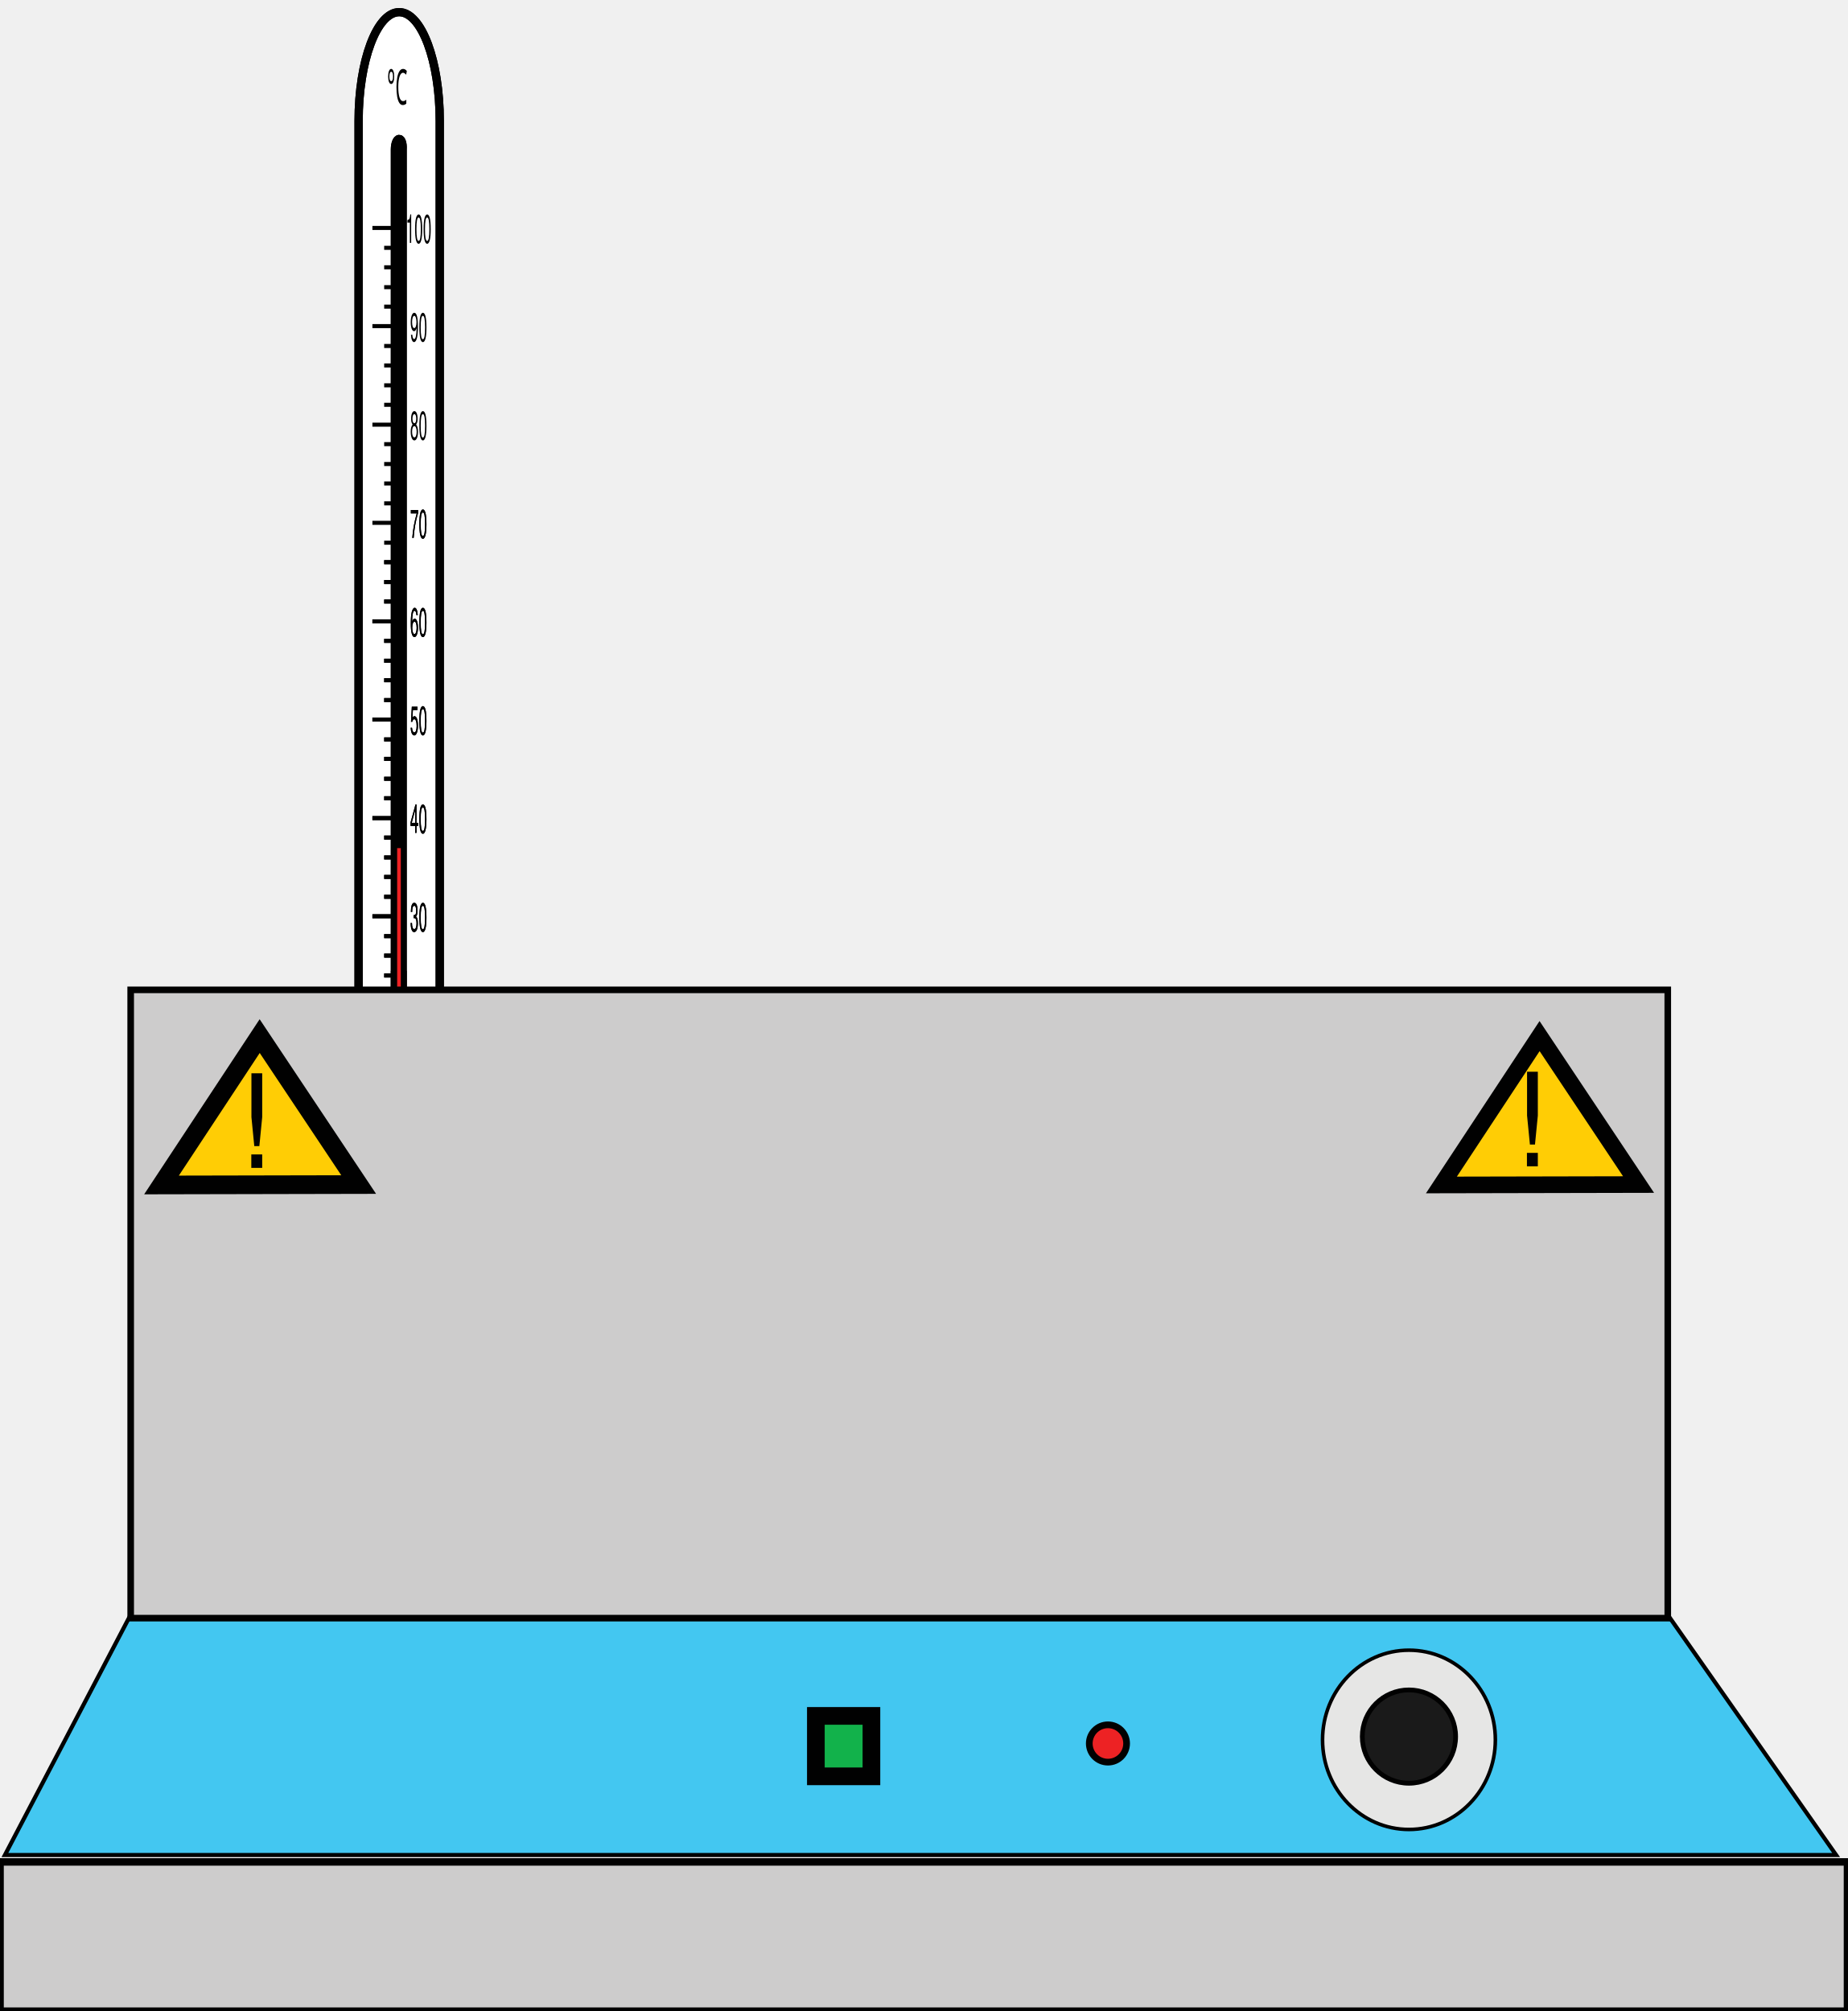
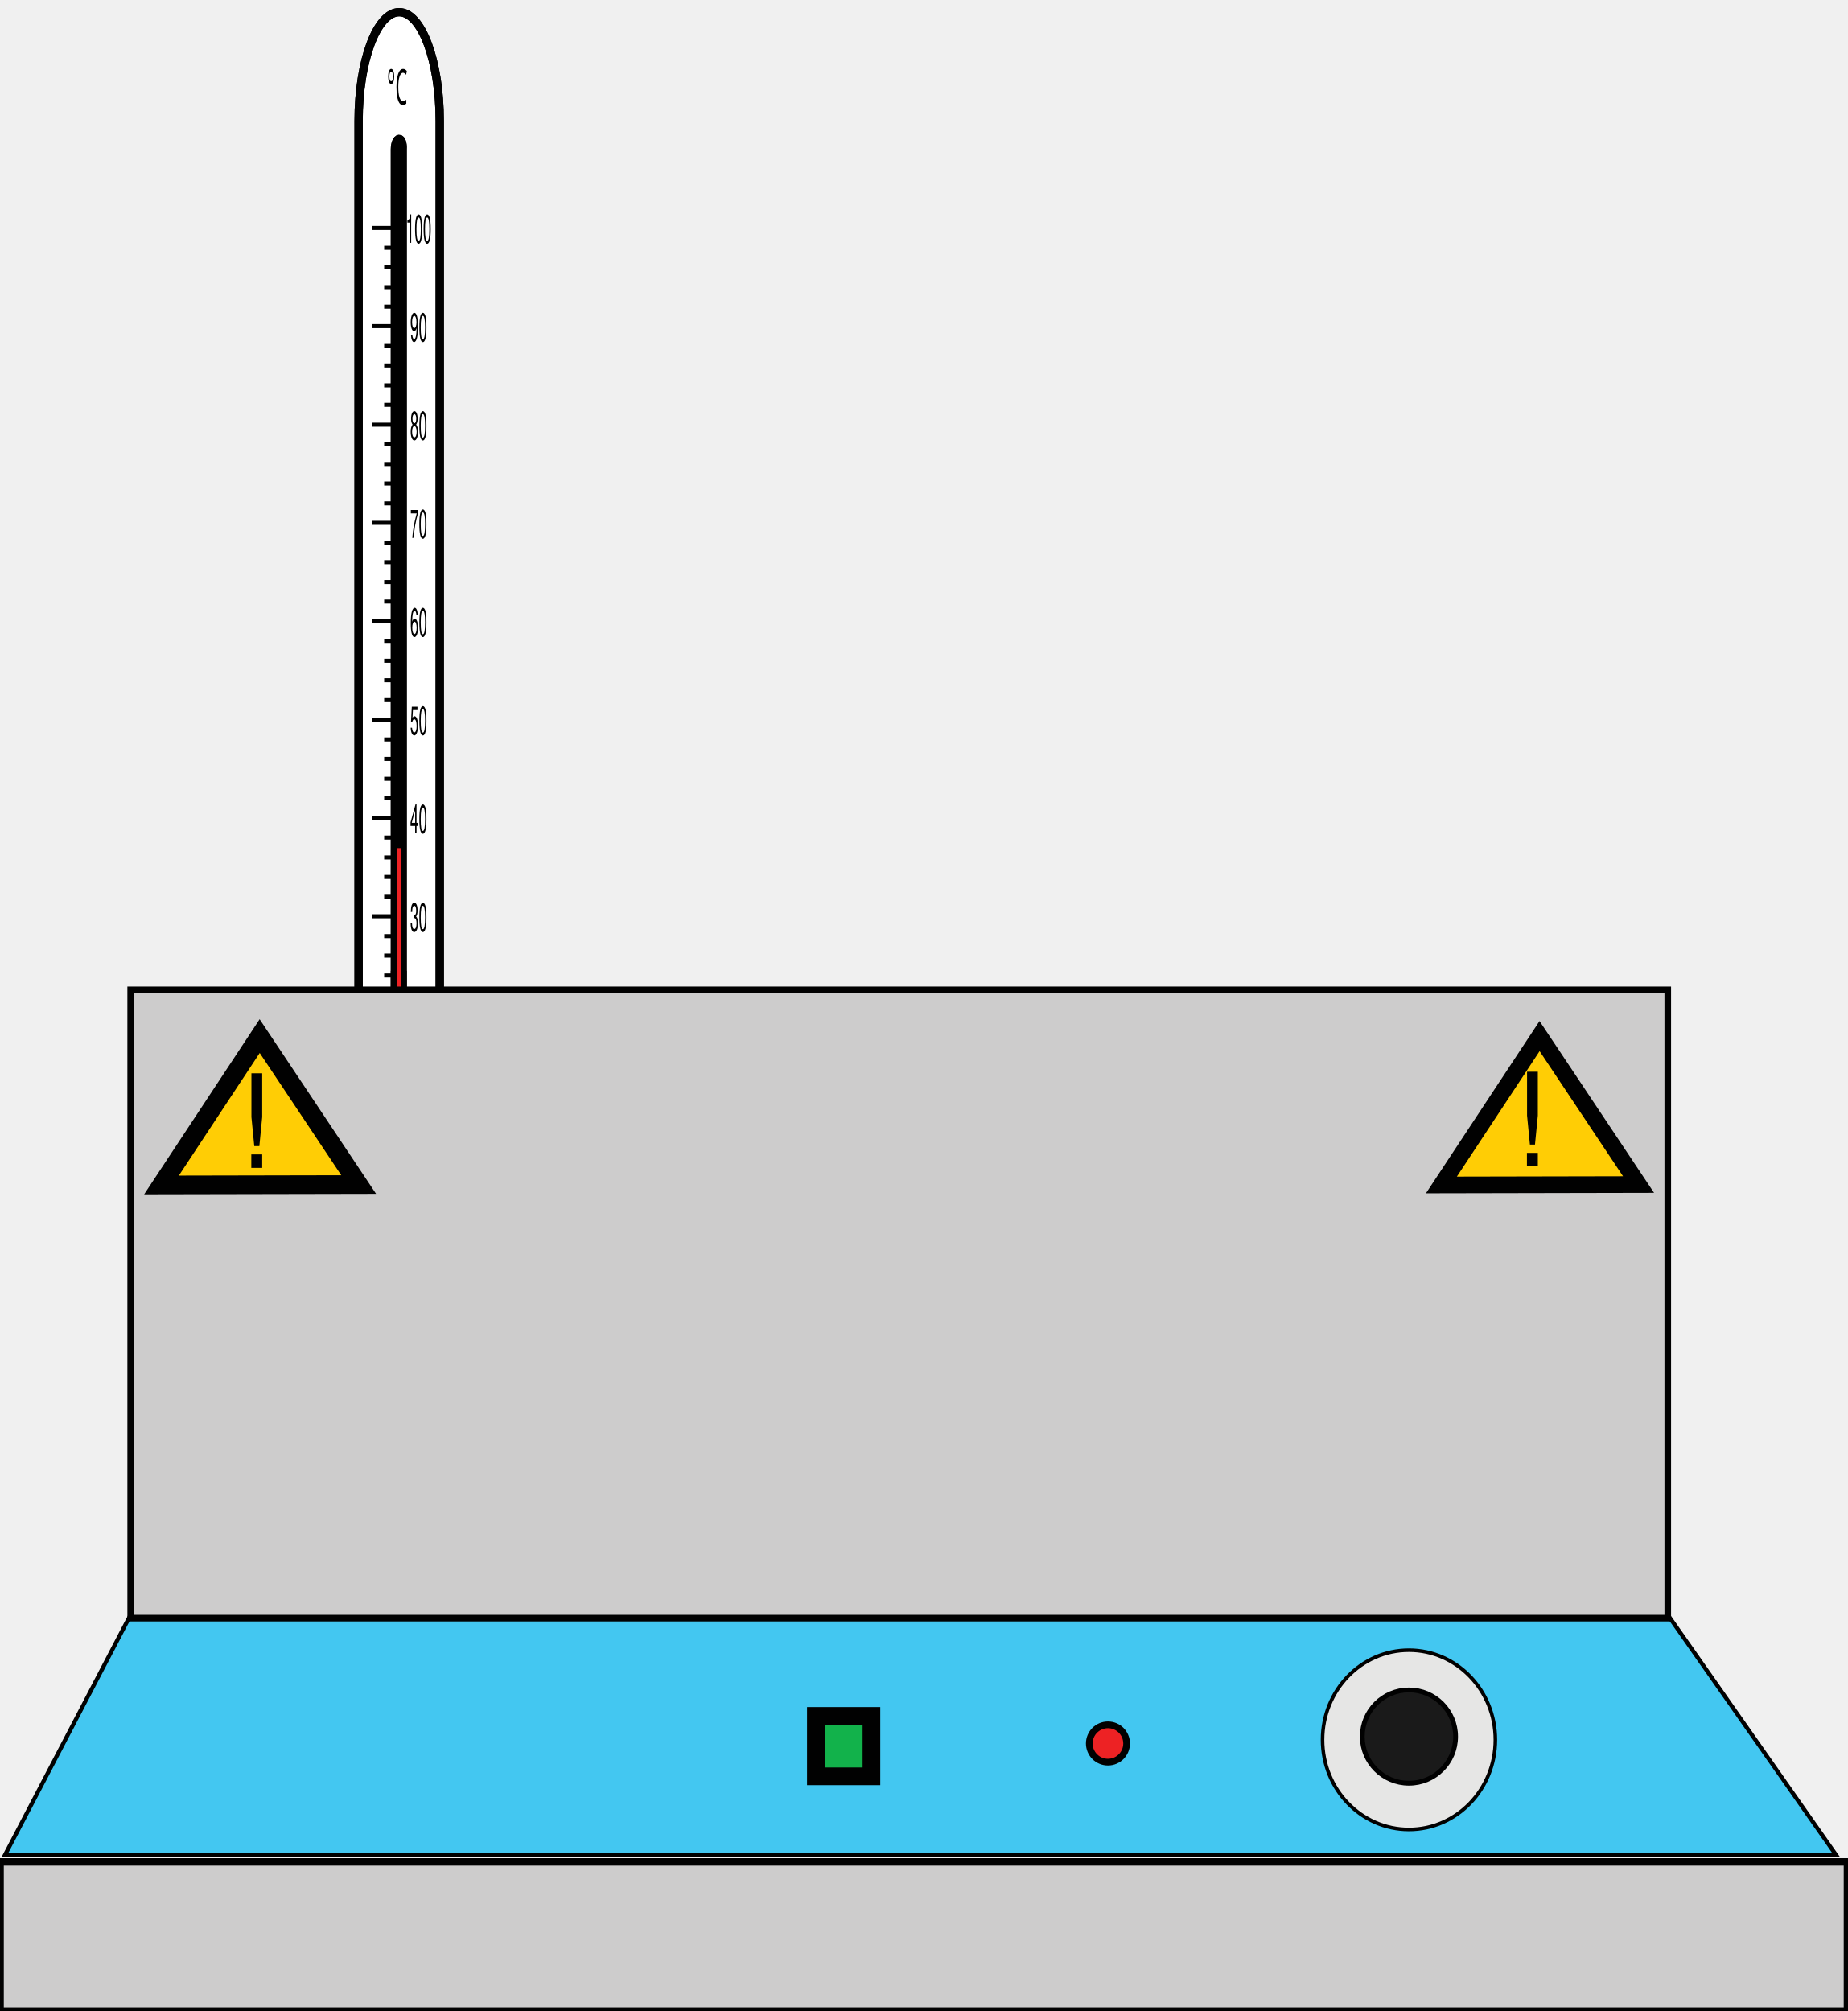
<svg xmlns="http://www.w3.org/2000/svg" version="1.1" id="Layer_1" x="0px" y="0px" viewBox="0 0 455.4 495.8" style="enable-background:new 0 0 455.4 495.8;" xml:space="preserve">
  <style type="text/css">
	.st0{fill:#FFFFFF;stroke:#010101;stroke-width:2.045;}
	.st1{fill:none;stroke:#010101;}
	.st2{fill:#ED2224;}
	.st3{font-family:'Helvetica';}
	.st4{font-size:9.697px;}
	.st5{fill:#010101;}
	.st6{fill:none;stroke:#010101;stroke-width:2.132;}
	.st7{fill:none;stroke:#010101;stroke-width:2.045;}
	.st8{fill:#ED2224;stroke:#010101;stroke-width:2.132;}
	.st9{font-family:'ArialMT';}
	.st10{font-size:12.122px;}
	.st11{fill:#43C7F1;stroke:#010101;stroke-width:1.013;}
	.st12{fill:#CDCCCC;stroke:#010101;stroke-width:1.625;}
	.st13{fill:#CDCCCC;stroke:#010101;stroke-width:1.847;}
	.st14{fill:#FFCD05;stroke:#010101;stroke-width:4.1;}
	.st15{fill:#FFCD05;stroke:#010101;stroke-width:4.6;}
	.st16{font-size:32px;}
	.st17{fill:#E6E6E5;stroke:#010101;stroke-width:0.881;}
	.st18{fill:#1A1A1A;stroke:#010101;stroke-width:1.178;}
	.st19{fill:#ED2224;stroke:#010101;stroke-width:1.655;}
	.st20{fill:#12B24B;stroke:#010101;stroke-width:4.355;}
</style>
  <path id="rect17022_3_" class="st0" d="M98.4,3L98.4,3c5.5,0,10,12,10,26.8v375.5c0,14.8-4.5,26.8-10,26.8l0,0c-5.5,0-10-12-10-26.8  V29.8C88.4,15,92.9,3,98.4,3z" />
  <g>
-     <line id="line16060_3_" class="st1" x1="96.6" y1="371.4" x2="91.8" y2="371.4" />
-     <text id="text16062_3_" transform="matrix(0.3903 0 0 1 101.0996 375.0477)" class="st2 st3 st4">30</text>
-     <line id="line16064_3_" class="st1" x1="96.6" y1="366.5" x2="94.7" y2="366.5" />
-     <line id="line16066_3_" class="st1" x1="96.6" y1="361.7" x2="94.7" y2="361.7" />
-     <line id="line16068_3_" class="st1" x1="96.6" y1="356.8" x2="94.7" y2="356.8" />
-     <line id="line16070_3_" class="st1" x1="96.6" y1="352" x2="94.7" y2="352" />
-     <line id="line16072_3_" class="st1" x1="96.6" y1="347.1" x2="91.8" y2="347.1" />
-     <text id="text16074_3_" transform="matrix(0.3903 0 0 1 101.0996 350.8035)" class="st2 st3 st4">20</text>
-     <line id="line16076_3_" class="st1" x1="96.6" y1="342.3" x2="94.7" y2="342.3" />
-     <line id="line16078_3_" class="st1" x1="96.6" y1="337.4" x2="94.7" y2="337.4" />
-     <line id="line16080_3_" class="st1" x1="96.6" y1="332.6" x2="94.7" y2="332.6" />
-     <line id="line16082_3_" class="st1" x1="96.6" y1="327.7" x2="94.7" y2="327.7" />
-     <line id="line16084_3_" class="st1" x1="96.6" y1="322.9" x2="91.8" y2="322.9" />
-     <text id="text16086_3_" transform="matrix(0.3903 0 0 1 101.0996 326.5604)" class="st2 st3 st4">10</text>
-     <line id="line16088_3_" class="st1" x1="96.6" y1="318" x2="94.7" y2="318" />
-     <line id="line16090_3_" class="st1" x1="96.6" y1="313.2" x2="94.7" y2="313.2" />
-     <line id="line16092_3_" class="st1" x1="96.6" y1="308.3" x2="94.7" y2="308.3" />
-     <line id="line16094_3_" class="st1" x1="96.6" y1="303.5" x2="94.7" y2="303.5" />
-     <line id="line16096_3_" class="st1" x1="96.6" y1="298.6" x2="91.8" y2="298.6" />
    <text id="text16098_3_" transform="matrix(0.3903 0 0 1 102.1533 302.3172)" class="st5 st3 st4">0</text>
    <line id="line16100_3_" class="st1" x1="96.6" y1="293.8" x2="94.7" y2="293.8" />
    <line id="line16102_3_" class="st1" x1="96.6" y1="288.9" x2="94.7" y2="288.9" />
    <line id="line16104_3_" class="st1" x1="96.6" y1="284.1" x2="94.7" y2="284.1" />
    <line id="line16106_3_" class="st1" x1="96.6" y1="279.2" x2="94.7" y2="279.2" />
    <line id="line16108_3_" class="st1" x1="96.6" y1="274.4" x2="91.8" y2="274.4" />
    <text id="text16110_3_" transform="matrix(0.3903 0 0 1 101.0996 278.0731)" class="st5 st3 st4">10</text>
    <line id="line16112_3_" class="st1" x1="96.6" y1="269.5" x2="94.7" y2="269.5" />
    <line id="line16114_3_" class="st1" x1="96.6" y1="264.7" x2="94.7" y2="264.7" />
    <line id="line16116_3_" class="st1" x1="96.6" y1="259.8" x2="94.7" y2="259.8" />
    <line id="line16118_3_" class="st1" x1="96.6" y1="255" x2="94.7" y2="255" />
    <line id="line16120_3_" class="st1" x1="96.6" y1="250.2" x2="91.8" y2="250.2" />
    <text id="text16122_3_" transform="matrix(0.3903 0 0 1 101.0996 253.8294)" class="st5 st3 st4">20</text>
    <line id="line16124_3_" class="st1" x1="96.6" y1="245.3" x2="94.7" y2="245.3" />
    <line id="line16126_3_" class="st1" x1="96.6" y1="240.5" x2="94.7" y2="240.5" />
    <line id="line16128_3_" class="st1" x1="96.6" y1="235.6" x2="94.7" y2="235.6" />
    <line id="line16130_3_" class="st1" x1="96.6" y1="230.8" x2="94.7" y2="230.8" />
    <line id="line16132_3_" class="st1" x1="96.6" y1="225.9" x2="91.8" y2="225.9" />
    <text id="text16134_3_" transform="matrix(0.3903 0 0 1 101.0996 229.5853)" class="st5 st3 st4">30</text>
    <line id="line16136_3_" class="st1" x1="96.6" y1="221.1" x2="94.7" y2="221.1" />
    <line id="line16138_3_" class="st1" x1="96.6" y1="216.2" x2="94.7" y2="216.2" />
    <line id="line16140_3_" class="st1" x1="96.6" y1="211.4" x2="94.7" y2="211.4" />
    <line id="line16142_3_" class="st1" x1="96.6" y1="206.5" x2="94.7" y2="206.5" />
    <line id="line16144_3_" class="st1" x1="96.6" y1="201.7" x2="91.8" y2="201.7" />
    <text id="text16146_3_" transform="matrix(0.3903 0 0 1 101.0996 205.3411)" class="st5 st3 st4">40</text>
    <line id="line16148_3_" class="st1" x1="96.6" y1="196.8" x2="94.7" y2="196.8" />
    <line id="line16150_3_" class="st1" x1="96.6" y1="192" x2="94.7" y2="192" />
    <line id="line16152_3_" class="st1" x1="96.6" y1="187.1" x2="94.7" y2="187.1" />
    <line id="line16154_3_" class="st1" x1="96.6" y1="182.3" x2="94.7" y2="182.3" />
    <line id="line16156_3_" class="st1" x1="96.6" y1="177.4" x2="91.8" y2="177.4" />
    <text id="text16158_3_" transform="matrix(0.3903 0 0 1 101.0996 181.099)" class="st5 st3 st4">50</text>
    <line id="line16160_3_" class="st1" x1="96.6" y1="172.6" x2="94.7" y2="172.6" />
    <line id="line16162_3_" class="st1" x1="96.6" y1="167.7" x2="94.7" y2="167.7" />
    <line id="line16164_3_" class="st1" x1="96.6" y1="162.9" x2="94.7" y2="162.9" />
    <line id="line16166_3_" class="st1" x1="96.6" y1="158" x2="94.7" y2="158" />
    <line id="line16168_3_" class="st1" x1="96.6" y1="153.2" x2="91.8" y2="153.2" />
    <text id="text16170_3_" transform="matrix(0.3903 0 0 1 101.0996 156.8548)" class="st5 st3 st4">60</text>
    <line id="line16172_3_" class="st1" x1="96.6" y1="148.3" x2="94.7" y2="148.3" />
    <line id="line16174_3_" class="st1" x1="96.6" y1="143.5" x2="94.7" y2="143.5" />
    <line id="line16176_3_" class="st1" x1="96.6" y1="138.6" x2="94.7" y2="138.6" />
    <line id="line16178_1_" class="st1" x1="96.6" y1="133.8" x2="94.7" y2="133.8" />
    <line id="line16180_1_" class="st1" x1="96.6" y1="128.9" x2="91.8" y2="128.9" />
    <text id="text16182_3_" transform="matrix(0.3903 0 0 1 101.0996 132.6126)" class="st5 st3 st4">70</text>
    <line id="line16184_1_" class="st1" x1="96.6" y1="124.1" x2="94.7" y2="124.1" />
    <line id="line16186_1_" class="st1" x1="96.6" y1="119.2" x2="94.7" y2="119.2" />
    <line id="line16188_1_" class="st1" x1="96.6" y1="114.4" x2="94.7" y2="114.4" />
    <line id="line16190_1_" class="st1" x1="96.6" y1="109.5" x2="94.7" y2="109.5" />
    <line id="line16192_1_" class="st1" x1="96.6" y1="104.7" x2="91.8" y2="104.7" />
    <text id="text16194_1_" transform="matrix(0.3903 0 0 1 101.0996 108.3685)" class="st5 st3 st4">80</text>
    <line id="line16196_1_" class="st1" x1="96.6" y1="99.8" x2="94.7" y2="99.8" />
    <line id="line16198_1_" class="st1" x1="96.6" y1="95" x2="94.7" y2="95" />
    <line id="line16200_1_" class="st1" x1="96.6" y1="90.1" x2="94.7" y2="90.1" />
    <line id="line16202_1_" class="st1" x1="96.6" y1="85.3" x2="94.7" y2="85.3" />
    <line id="line16204_1_" class="st1" x1="96.6" y1="80.4" x2="91.8" y2="80.4" />
    <text id="text16206_1_" transform="matrix(0.3903 0 0 1 101.0996 84.1243)" class="st5 st3 st4">90</text>
    <line id="line16208_1_" class="st1" x1="96.6" y1="75.6" x2="94.7" y2="75.6" />
    <line id="line16210_1_" class="st1" x1="96.6" y1="70.8" x2="94.7" y2="70.8" />
    <line id="line16212_1_" class="st1" x1="96.6" y1="65.9" x2="94.7" y2="65.9" />
    <line id="line16214_1_" class="st1" x1="96.6" y1="61.1" x2="94.7" y2="61.1" />
    <line id="line16216_1_" class="st1" x1="96.6" y1="56.2" x2="91.8" y2="56.2" />
    <text id="text16218_1_" transform="matrix(0.3903 0 0 1 100.0483 59.8812)" class="st5 st3 st4">100</text>
    <path id="rect16246_3_" class="st6" d="M98.4,34.3c-0.5,0-1,1.1-1,2.5V384c-1.4,1-2.4,4.1-2.4,7.9v27.2c0,4.6,1.5,8.2,3.3,8.2   s3.3-3.7,3.3-8.2v-27.2c0-3.7-1-6.9-2.4-7.9V36.8C99.3,35.4,98.9,34.3,98.4,34.3L98.4,34.3z" />
    <path id="rect17022_2_" class="st7" d="M98.4,3L98.4,3c5.5,0,10,12,10,26.8v375.5c0,14.8-4.5,26.8-10,26.8l0,0   c-5.5,0-10-12-10-26.8V29.8C88.4,15,92.9,3,98.4,3z" />
    <path id="path17046_1_" class="st8" d="M97.4,240.4v143.5c-1.4,1-2.4,4.1-2.4,7.9V419c0,4.6,1.5,8.2,3.3,8.2s3.3-3.7,3.3-8.2v-27.2   c0-3.7-1-6.9-2.4-7.9V240.4H97.4L97.4,240.4z" />
    <text transform="matrix(0.3903 0 0 1 95.4185 25.7708)" class="st5 st9 st10">°C</text>
  </g>
-   <line id="line16060_2_" class="st1" x1="96.6" y1="371.4" x2="91.8" y2="371.4" />
-   <text id="text16062_2_" transform="matrix(0.3903 0 0 1 101.0996 375.0477)" class="st2 st3 st4">30</text>
-   <line id="line16064_2_" class="st1" x1="96.6" y1="366.5" x2="94.7" y2="366.5" />
-   <line id="line16066_2_" class="st1" x1="96.6" y1="361.7" x2="94.7" y2="361.7" />
-   <line id="line16068_2_" class="st1" x1="96.6" y1="356.8" x2="94.7" y2="356.8" />
-   <line id="line16070_2_" class="st1" x1="96.6" y1="352" x2="94.7" y2="352" />
-   <line id="line16072_2_" class="st1" x1="96.6" y1="347.1" x2="91.8" y2="347.1" />
-   <text id="text16074_2_" transform="matrix(0.3903 0 0 1 101.0996 350.8035)" class="st2 st3 st4">20</text>
-   <line id="line16076_2_" class="st1" x1="96.6" y1="342.3" x2="94.7" y2="342.3" />
-   <line id="line16078_2_" class="st1" x1="96.6" y1="337.4" x2="94.7" y2="337.4" />
-   <line id="line16080_2_" class="st1" x1="96.6" y1="332.6" x2="94.7" y2="332.6" />
-   <line id="line16082_2_" class="st1" x1="96.6" y1="327.7" x2="94.7" y2="327.7" />
-   <line id="line16084_2_" class="st1" x1="96.6" y1="322.9" x2="91.8" y2="322.9" />
-   <text id="text16086_2_" transform="matrix(0.3903 0 0 1 101.0996 326.5604)" class="st2 st3 st4">10</text>
-   <line id="line16088_2_" class="st1" x1="96.6" y1="318" x2="94.7" y2="318" />
-   <line id="line16090_2_" class="st1" x1="96.6" y1="313.2" x2="94.7" y2="313.2" />
-   <line id="line16092_2_" class="st1" x1="96.6" y1="308.3" x2="94.7" y2="308.3" />
-   <line id="line16094_2_" class="st1" x1="96.6" y1="303.5" x2="94.7" y2="303.5" />
-   <line id="line16096_2_" class="st1" x1="96.6" y1="298.6" x2="91.8" y2="298.6" />
-   <text id="text16098_2_" transform="matrix(0.3903 0 0 1 102.1533 302.3172)" class="st5 st3 st4">0</text>
-   <line id="line16100_2_" class="st1" x1="96.6" y1="293.8" x2="94.7" y2="293.8" />
-   <line id="line16102_2_" class="st1" x1="96.6" y1="288.9" x2="94.7" y2="288.9" />
-   <line id="line16104_2_" class="st1" x1="96.6" y1="284.1" x2="94.7" y2="284.1" />
-   <line id="line16106_2_" class="st1" x1="96.6" y1="279.2" x2="94.7" y2="279.2" />
-   <line id="line16108_2_" class="st1" x1="96.6" y1="274.4" x2="91.8" y2="274.4" />
-   <text id="text16110_2_" transform="matrix(0.3903 0 0 1 101.0996 278.0731)" class="st5 st3 st4">10</text>
-   <line id="line16112_2_" class="st1" x1="96.6" y1="269.5" x2="94.7" y2="269.5" />
-   <line id="line16114_2_" class="st1" x1="96.6" y1="264.7" x2="94.7" y2="264.7" />
-   <line id="line16116_2_" class="st1" x1="96.6" y1="259.8" x2="94.7" y2="259.8" />
-   <line id="line16118_2_" class="st1" x1="96.6" y1="255" x2="94.7" y2="255" />
-   <line id="line16120_2_" class="st1" x1="96.6" y1="250.2" x2="91.8" y2="250.2" />
-   <text id="text16122_2_" transform="matrix(0.3903 0 0 1 101.0996 253.8294)" class="st5 st3 st4">20</text>
-   <line id="line16124_2_" class="st1" x1="96.6" y1="245.3" x2="94.7" y2="245.3" />
-   <line id="line16126_2_" class="st1" x1="96.6" y1="240.5" x2="94.7" y2="240.5" />
-   <line id="line16128_2_" class="st1" x1="96.6" y1="235.6" x2="94.7" y2="235.6" />
-   <line id="line16130_2_" class="st1" x1="96.6" y1="230.8" x2="94.7" y2="230.8" />
-   <line id="line16132_2_" class="st1" x1="96.6" y1="225.9" x2="91.8" y2="225.9" />
-   <text id="text16134_2_" transform="matrix(0.3903 0 0 1 101.0996 229.5853)" class="st5 st3 st4">30</text>
-   <line id="line16136_2_" class="st1" x1="96.6" y1="221.1" x2="94.7" y2="221.1" />
-   <line id="line16138_2_" class="st1" x1="96.6" y1="216.2" x2="94.7" y2="216.2" />
-   <line id="line16140_2_" class="st1" x1="96.6" y1="211.4" x2="94.7" y2="211.4" />
-   <line id="line16142_2_" class="st1" x1="96.6" y1="206.5" x2="94.7" y2="206.5" />
-   <line id="line16144_2_" class="st1" x1="96.6" y1="201.7" x2="91.8" y2="201.7" />
-   <text id="text16146_2_" transform="matrix(0.3903 0 0 1 101.0996 205.3411)" class="st5 st3 st4">40</text>
-   <line id="line16148_2_" class="st1" x1="96.6" y1="196.8" x2="94.7" y2="196.8" />
-   <line id="line16150_2_" class="st1" x1="96.6" y1="192" x2="94.7" y2="192" />
-   <line id="line16152_2_" class="st1" x1="96.6" y1="187.1" x2="94.7" y2="187.1" />
-   <line id="line16154_2_" class="st1" x1="96.6" y1="182.3" x2="94.7" y2="182.3" />
-   <line id="line16156_2_" class="st1" x1="96.6" y1="177.4" x2="91.8" y2="177.4" />
-   <text id="text16158_2_" transform="matrix(0.3903 0 0 1 101.0996 181.099)" class="st5 st3 st4">50</text>
-   <line id="line16160_2_" class="st1" x1="96.6" y1="172.6" x2="94.7" y2="172.6" />
-   <line id="line16162_2_" class="st1" x1="96.6" y1="167.7" x2="94.7" y2="167.7" />
-   <line id="line16164_2_" class="st1" x1="96.6" y1="162.9" x2="94.7" y2="162.9" />
-   <line id="line16166_2_" class="st1" x1="96.6" y1="158" x2="94.7" y2="158" />
-   <line id="line16168_2_" class="st1" x1="96.6" y1="153.2" x2="91.8" y2="153.2" />
-   <text id="text16170_2_" transform="matrix(0.3903 0 0 1 101.0996 156.8548)" class="st5 st3 st4">60</text>
-   <line id="line16172_2_" class="st1" x1="96.6" y1="148.3" x2="94.7" y2="148.3" />
-   <line id="line16174_2_" class="st1" x1="96.6" y1="143.5" x2="94.7" y2="143.5" />
-   <line id="line16176_2_" class="st1" x1="96.6" y1="138.6" x2="94.7" y2="138.6" />
-   <text id="text16182_2_" transform="matrix(0.3903 0 0 1 101.0996 132.6126)" class="st5 st3 st4">70</text>
  <path id="rect16246_2_" class="st6" d="M98.4,34.3c-0.5,0-1,1.1-1,2.5V384c-1.4,1-2.4,4.1-2.4,7.9v27.2c0,4.6,1.5,8.2,3.3,8.2  s3.3-3.7,3.3-8.2v-27.2c0-3.7-1-6.9-2.4-7.9V36.8C99.3,35.4,98.9,34.3,98.4,34.3L98.4,34.3z" />
  <rect x="97.9" y="209.1" class="st2" width="0.9" height="178.1" />
  <g id="layer1" transform="translate(-84.18731,-502.8561)">
    <path id="rect3336" class="st11" d="M116,901.7h379.8l41,58.5H85.4L116,901.7z" />
    <rect id="rect4147" x="116.4" y="746.9" class="st12" width="378.9" height="154.9" />
    <rect id="rect4149" x="84.2" y="961.9" class="st13" width="455.4" height="36.8" />
    <path id="path4155" class="st14" d="M488.1,794.9l-48.6,0.1l24.2-36.7L488.1,794.9z" />
    <g id="g3377">
      <path id="path4157" class="st15" d="M172.6,794.9L124,795l24.2-36.7L172.6,794.9z" />
      <text transform="matrix(1 0 0 1 142.1658 790.7949)" class="st5 st3 st16">!</text>
    </g>
    <text transform="matrix(1 0 0 1 456.6146 790.4111)" class="st5 st3 st16">!</text>
    <ellipse id="path4171" class="st17" cx="431.5" cy="931.8" rx="21.3" ry="22.1" />
    <circle id="path4175" class="st18" cx="431.5" cy="931" r="11.5" />
    <circle id="path4181" class="st19" cx="357.3" cy="932.7" r="4.6" />
    <rect id="rect4183" x="285.3" y="925.9" class="st20" width="13.7" height="14.9" />
  </g>
</svg>
